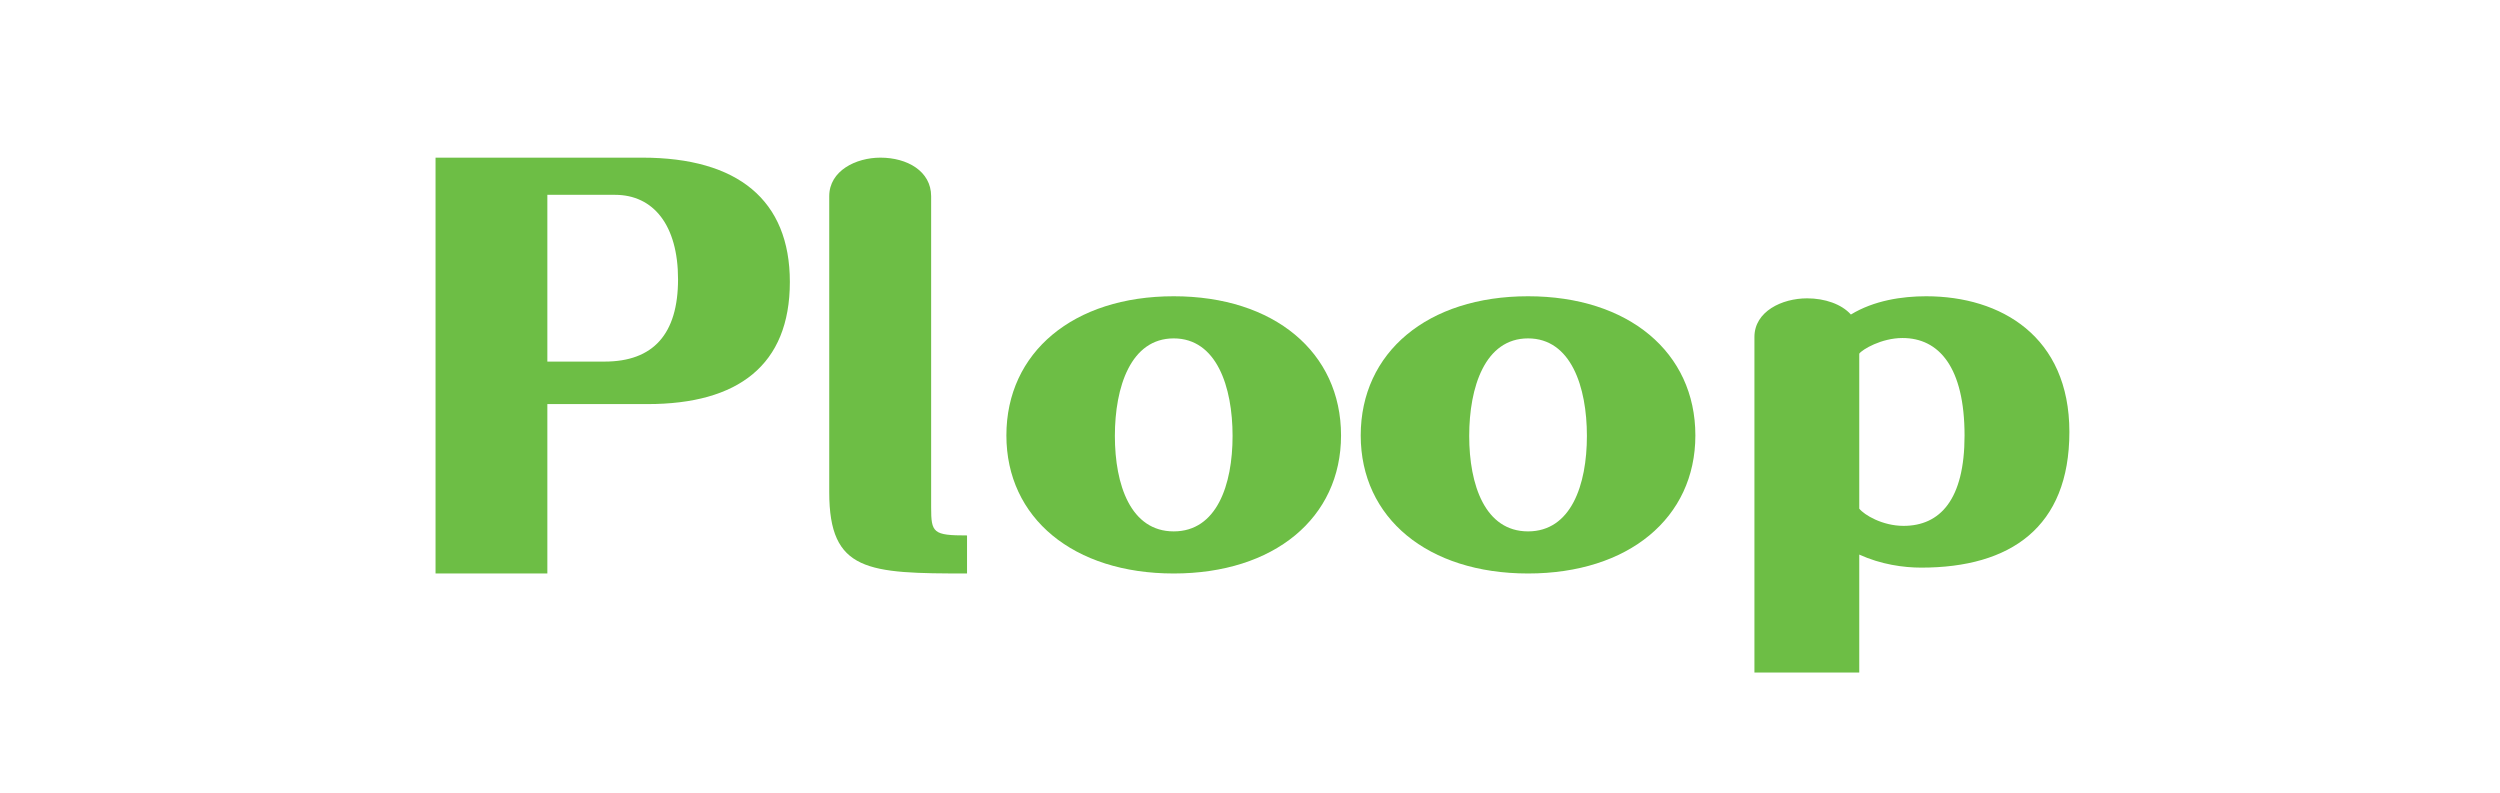
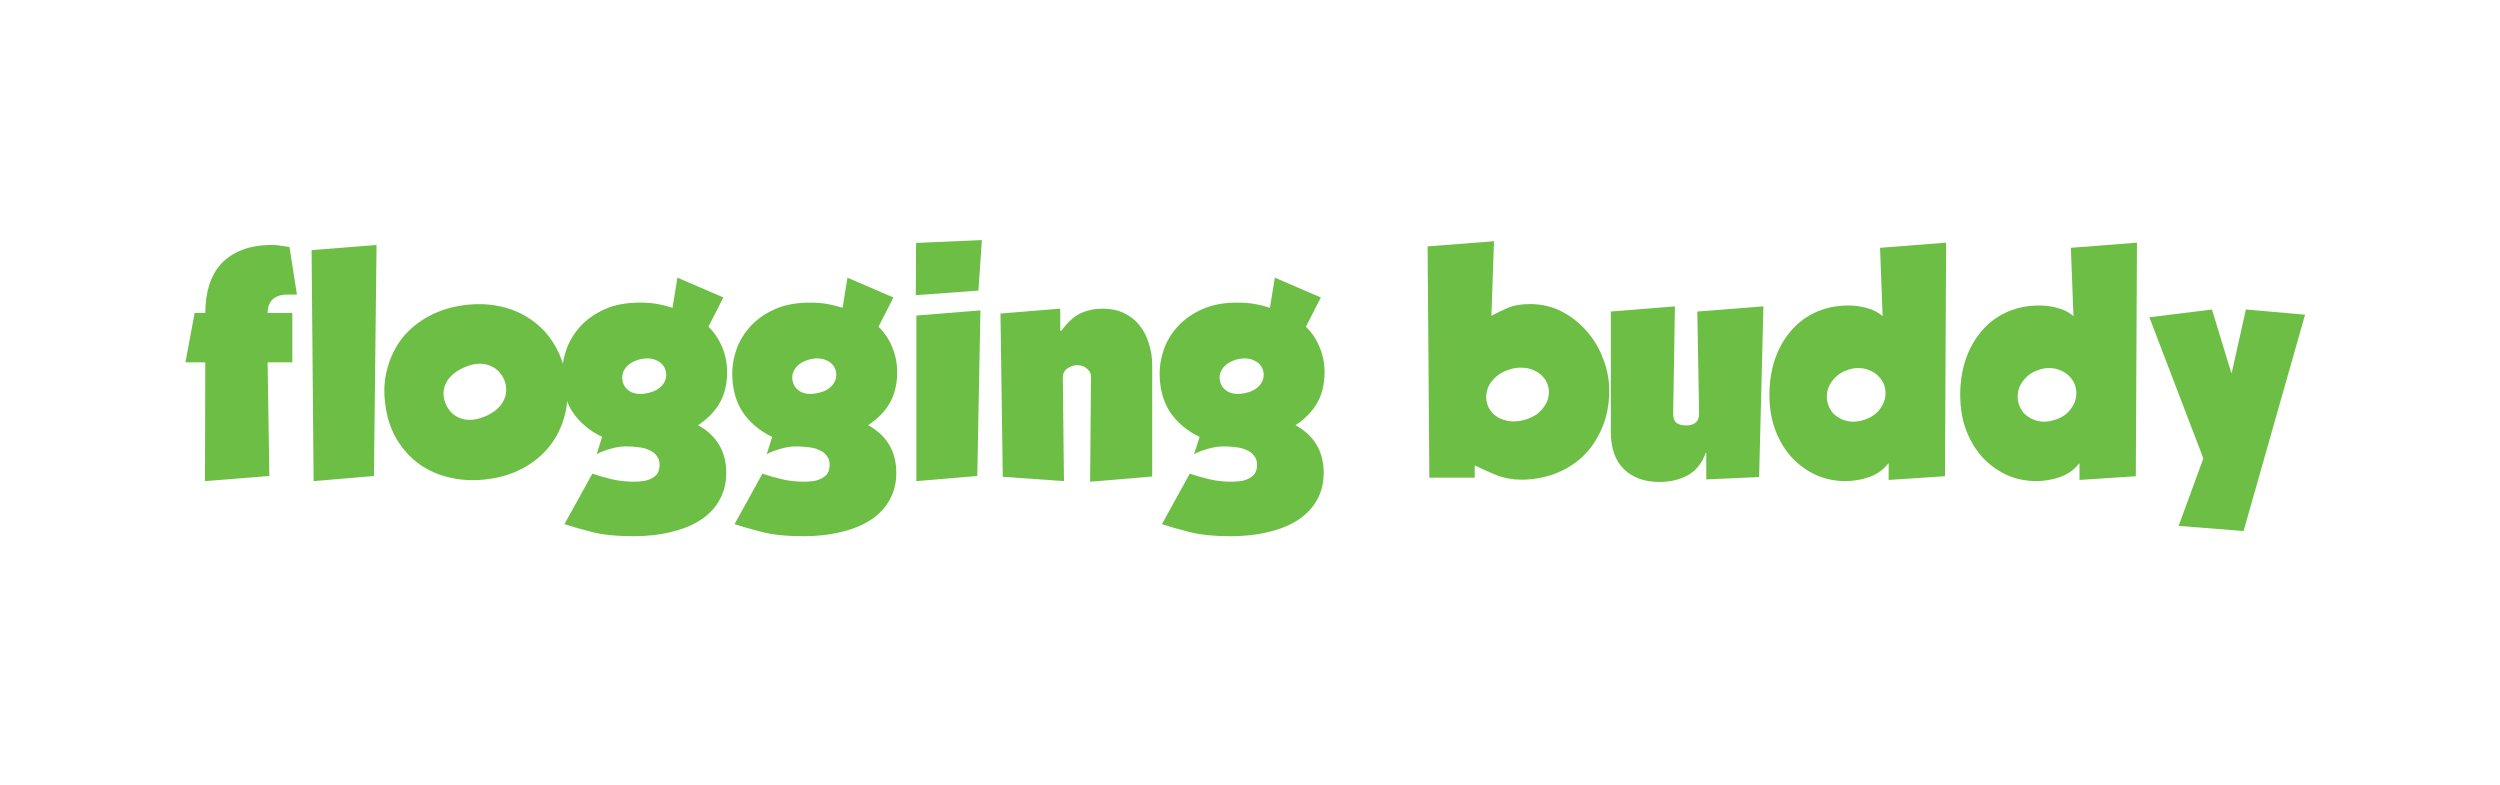
- <svg xmlns="http://www.w3.org/2000/svg" width="101" height="32" viewBox="0 0 101 32" fill="none">
-   <path d="M70.879 13.614C70.879 12.581 71.992 12.053 73.006 12.053C73.722 12.053 74.398 12.285 74.776 12.707C75.71 12.138 76.844 11.969 77.818 11.969C80.84 11.969 83.603 13.592 83.603 17.45C83.603 21.308 81.218 22.932 77.619 22.932C76.903 22.932 75.989 22.805 75.114 22.405V27.169H70.879V13.614ZM75.114 20.549C75.313 20.802 76.048 21.245 76.903 21.245C78.374 21.245 79.368 20.191 79.368 17.598C79.368 14.836 78.335 13.656 76.863 13.656C76.008 13.656 75.233 14.12 75.114 14.288V20.549Z" fill="#6DBE45" />
-   <path d="M61.733 23.169C57.681 23.169 54.973 20.929 54.973 17.591C54.973 14.231 57.681 11.969 61.733 11.969C65.785 11.969 68.493 14.231 68.493 17.591C68.493 20.929 65.785 23.169 61.733 23.169ZM59.356 17.612C59.356 19.594 59.997 21.468 61.733 21.468C63.47 21.468 64.111 19.594 64.111 17.612C64.111 15.631 63.47 13.671 61.733 13.671C59.997 13.671 59.356 15.631 59.356 17.612Z" fill="#6DBE45" />
-   <path d="M47.418 23.169C43.367 23.169 40.658 20.929 40.658 17.591C40.658 14.231 43.367 11.969 47.418 11.969C51.47 11.969 54.178 14.231 54.178 17.591C54.178 20.929 51.47 23.169 47.418 23.169ZM45.041 17.612C45.041 19.594 45.682 21.468 47.418 21.468C49.155 21.468 49.796 19.594 49.796 17.612C49.796 15.631 49.155 13.671 47.418 13.671C45.682 13.671 45.041 15.631 45.041 17.612Z" fill="#6DBE45" />
-   <path d="M39.068 23.169C35.067 23.169 33.501 23.106 33.501 19.885V7.927C33.501 6.895 34.583 6.369 35.569 6.369C36.652 6.369 37.618 6.916 37.618 7.927V20.495C37.618 21.527 37.696 21.632 39.068 21.632V23.169Z" fill="#6DBE45" />
-   <path d="M17.596 23.169V6.369H25.951C29.811 6.369 31.91 8.086 31.91 11.39C31.91 14.758 29.811 16.325 26.163 16.325H22.113V23.169H17.596ZM22.113 14.608H24.424C26.396 14.608 27.393 13.492 27.393 11.283C27.393 9.094 26.396 7.871 24.848 7.871H22.113V14.608Z" fill="#6DBE45" />
+ <svg xmlns="http://www.w3.org/2000/svg" width="102" height="32" viewBox="0 0 102 32" fill="none">
+   <path d="M91.057 15.204L91.632 12.628L94.047 12.839L91.538 21.666L88.888 21.456L89.897 18.704L87.693 12.944L90.248 12.628L91.034 15.204H91.057Z" fill="#6DBE45" />
+   <path d="M87.141 19.43L84.843 19.582V18.915H84.819C84.632 19.165 84.374 19.348 84.046 19.465C83.725 19.575 83.401 19.629 83.073 19.629C82.674 19.629 82.287 19.551 81.912 19.395C81.544 19.231 81.216 19.001 80.927 18.704C80.638 18.4 80.407 18.029 80.235 17.592C80.063 17.155 79.977 16.66 79.977 16.105C79.977 15.606 80.048 15.138 80.188 14.7C80.337 14.256 80.548 13.869 80.822 13.541C81.095 13.206 81.431 12.944 81.83 12.757C82.236 12.562 82.697 12.464 83.213 12.464C83.471 12.464 83.721 12.499 83.964 12.57C84.206 12.632 84.417 12.742 84.597 12.898L84.491 10.111L87.188 9.9L87.141 19.43ZM83.893 17.112C84.065 17.05 84.21 16.968 84.327 16.866C84.444 16.757 84.534 16.64 84.597 16.515C84.667 16.382 84.706 16.246 84.714 16.105C84.722 15.965 84.702 15.828 84.655 15.696C84.608 15.571 84.534 15.458 84.433 15.356C84.339 15.255 84.225 15.177 84.093 15.122C83.96 15.059 83.811 15.024 83.647 15.017C83.491 15.009 83.327 15.036 83.155 15.098C82.975 15.161 82.826 15.247 82.709 15.356C82.592 15.465 82.498 15.586 82.428 15.719C82.365 15.844 82.33 15.98 82.322 16.129C82.314 16.269 82.334 16.402 82.381 16.527C82.428 16.66 82.498 16.777 82.592 16.878C82.693 16.972 82.811 17.05 82.944 17.112C83.076 17.167 83.221 17.198 83.377 17.206C83.541 17.206 83.713 17.175 83.893 17.112Z" fill="#6DBE45" />
+   <path d="M79.355 19.43L77.057 19.582V18.915H77.034C76.846 19.165 76.588 19.348 76.26 19.465C75.94 19.575 75.615 19.629 75.287 19.629C74.888 19.629 74.501 19.551 74.126 19.395C73.759 19.231 73.431 19.001 73.141 18.704C72.852 18.4 72.622 18.029 72.45 17.592C72.278 17.155 72.192 16.66 72.192 16.105C72.192 15.606 72.262 15.138 72.403 14.7C72.551 14.256 72.762 13.869 73.036 13.541C73.309 13.206 73.646 12.944 74.044 12.757C74.451 12.562 74.912 12.464 75.428 12.464C75.686 12.464 75.936 12.499 76.178 12.57C76.42 12.632 76.631 12.742 76.811 12.898L76.706 10.111L79.402 9.9L79.355 19.43ZM76.108 17.112C76.28 17.05 76.424 16.968 76.541 16.866C76.659 16.757 76.749 16.64 76.811 16.515C76.882 16.382 76.921 16.246 76.928 16.105C76.936 15.965 76.917 15.828 76.87 15.696C76.823 15.571 76.749 15.458 76.647 15.356C76.553 15.255 76.44 15.177 76.307 15.122C76.174 15.059 76.026 15.024 75.862 15.017C75.705 15.009 75.541 15.036 75.369 15.098C75.189 15.161 75.041 15.247 74.924 15.356C74.806 15.465 74.713 15.586 74.642 15.719C74.58 15.844 74.544 15.98 74.537 16.129C74.529 16.269 74.548 16.402 74.595 16.527C74.642 16.66 74.713 16.777 74.806 16.878C74.908 16.972 75.025 17.05 75.158 17.112C75.291 17.167 75.436 17.198 75.592 17.206C75.756 17.206 75.928 17.175 76.108 17.112Z" fill="#6DBE45" />
+   <path d="M69.615 18.482H69.591C69.435 18.911 69.189 19.216 68.853 19.395C68.524 19.575 68.137 19.664 67.692 19.664C67.106 19.664 66.629 19.493 66.261 19.149C65.902 18.798 65.722 18.291 65.722 17.627V12.71L68.337 12.499L68.266 16.831C68.258 17.018 68.298 17.155 68.384 17.241C68.477 17.319 68.618 17.358 68.806 17.358C68.962 17.358 69.087 17.319 69.181 17.241C69.282 17.163 69.329 17.03 69.322 16.843L69.251 12.71L71.948 12.499L71.772 19.465L69.615 19.559V18.482Z" fill="#6DBE45" />
+   <path d="M62.432 12.406C62.901 12.406 63.331 12.507 63.721 12.71C64.112 12.913 64.452 13.182 64.742 13.518C65.031 13.846 65.253 14.22 65.41 14.642C65.574 15.063 65.656 15.493 65.656 15.93C65.656 16.515 65.554 17.034 65.351 17.487C65.156 17.939 64.894 18.322 64.566 18.634C64.237 18.939 63.854 19.173 63.417 19.337C62.987 19.493 62.537 19.571 62.068 19.571C61.709 19.571 61.369 19.508 61.048 19.383C60.736 19.259 60.443 19.126 60.169 18.985V19.489H58.317L58.246 10.053L60.955 9.842L60.849 12.886C61.091 12.753 61.326 12.64 61.553 12.546C61.779 12.453 62.072 12.406 62.432 12.406ZM62.221 17.124C62.408 17.069 62.569 16.995 62.702 16.901C62.834 16.8 62.94 16.687 63.018 16.562C63.104 16.437 63.159 16.304 63.182 16.164C63.206 16.023 63.198 15.883 63.159 15.742C63.12 15.602 63.053 15.481 62.959 15.38C62.866 15.27 62.748 15.184 62.608 15.122C62.475 15.052 62.322 15.013 62.151 15.005C61.986 14.989 61.81 15.009 61.623 15.063C61.435 15.118 61.271 15.196 61.13 15.298C60.998 15.399 60.888 15.512 60.802 15.637C60.724 15.762 60.673 15.895 60.65 16.035C60.626 16.176 60.634 16.316 60.673 16.457C60.712 16.597 60.779 16.722 60.873 16.831C60.966 16.933 61.08 17.015 61.212 17.077C61.353 17.14 61.51 17.178 61.681 17.194C61.853 17.202 62.033 17.178 62.221 17.124Z" fill="#6DBE45" />
+   <path d="M48.543 19.325C48.817 19.419 49.09 19.497 49.364 19.559C49.645 19.622 49.935 19.653 50.232 19.653C50.357 19.653 50.482 19.645 50.607 19.629C50.732 19.614 50.845 19.578 50.947 19.524C51.048 19.477 51.13 19.411 51.193 19.325C51.256 19.231 51.287 19.11 51.287 18.962C51.287 18.814 51.248 18.693 51.17 18.599C51.099 18.498 50.998 18.419 50.865 18.365C50.74 18.302 50.595 18.263 50.431 18.248C50.267 18.224 50.099 18.213 49.927 18.213C49.724 18.213 49.517 18.244 49.306 18.306C49.094 18.361 48.899 18.435 48.719 18.529L48.942 17.826C48.426 17.577 48.024 17.237 47.734 16.808C47.453 16.371 47.312 15.844 47.312 15.227C47.312 14.907 47.371 14.579 47.488 14.244C47.613 13.9 47.805 13.588 48.063 13.307C48.321 13.026 48.649 12.796 49.047 12.617C49.446 12.437 49.923 12.347 50.478 12.347C50.759 12.347 51.005 12.367 51.217 12.406C51.428 12.445 51.627 12.496 51.814 12.558L52.014 11.329L53.89 12.137L53.28 13.331C53.53 13.573 53.718 13.854 53.843 14.174C53.976 14.486 54.042 14.822 54.042 15.181C54.042 15.672 53.94 16.094 53.737 16.445C53.542 16.788 53.249 17.089 52.858 17.346C53.624 17.776 54.007 18.423 54.007 19.29C54.007 19.703 53.917 20.07 53.737 20.39C53.557 20.718 53.3 20.991 52.963 21.21C52.635 21.428 52.236 21.592 51.767 21.701C51.306 21.819 50.791 21.877 50.22 21.877C49.532 21.877 48.962 21.819 48.508 21.701C48.055 21.584 47.688 21.479 47.406 21.385L48.543 19.325ZM50.806 16.035C51.072 15.98 51.271 15.871 51.404 15.707C51.537 15.543 51.584 15.36 51.545 15.157C51.498 14.954 51.377 14.806 51.181 14.712C50.994 14.618 50.771 14.599 50.513 14.654C50.247 14.716 50.048 14.829 49.915 14.993C49.782 15.157 49.735 15.337 49.774 15.532C49.813 15.735 49.927 15.887 50.114 15.988C50.31 16.082 50.54 16.098 50.806 16.035Z" fill="#6DBE45" />
+   <path d="M43.258 13.495H43.305C43.563 13.143 43.825 12.905 44.09 12.78C44.364 12.656 44.661 12.593 44.981 12.593C45.31 12.593 45.599 12.652 45.849 12.769C46.099 12.886 46.31 13.05 46.482 13.261C46.654 13.471 46.783 13.717 46.869 13.998C46.963 14.279 47.01 14.583 47.01 14.911V19.442L44.477 19.653L44.512 15.391C44.52 15.251 44.465 15.134 44.348 15.04C44.239 14.946 44.106 14.899 43.95 14.899C43.801 14.899 43.664 14.946 43.539 15.04C43.422 15.126 43.363 15.247 43.363 15.403L43.41 19.629L40.913 19.454L40.819 12.792L43.258 12.593V13.495Z" fill="#6DBE45" />
+   <path d="M37.388 12.874L40.002 12.663L39.873 19.419L37.388 19.629V12.874ZM37.376 9.912L40.061 9.795L39.92 11.856L37.364 12.043L37.376 9.912Z" fill="#6DBE45" />
+   <path d="M31.106 19.325C31.38 19.419 31.653 19.497 31.927 19.559C32.208 19.622 32.497 19.653 32.794 19.653C32.919 19.653 33.044 19.645 33.169 19.629C33.294 19.614 33.408 19.578 33.51 19.524C33.611 19.477 33.693 19.411 33.756 19.325C33.818 19.231 33.849 19.11 33.849 18.962C33.849 18.814 33.81 18.693 33.732 18.599C33.662 18.498 33.56 18.419 33.427 18.365C33.302 18.302 33.158 18.263 32.994 18.248C32.83 18.224 32.661 18.213 32.489 18.213C32.286 18.213 32.079 18.244 31.868 18.306C31.657 18.361 31.462 18.435 31.282 18.529L31.505 17.826C30.989 17.577 30.586 17.237 30.297 16.808C30.016 16.371 29.875 15.844 29.875 15.227C29.875 14.907 29.934 14.579 30.051 14.244C30.176 13.9 30.367 13.588 30.625 13.307C30.883 13.026 31.212 12.796 31.61 12.617C32.009 12.437 32.486 12.347 33.041 12.347C33.322 12.347 33.568 12.367 33.779 12.406C33.99 12.445 34.19 12.496 34.377 12.558L34.576 11.329L36.452 12.137L35.843 13.331C36.093 13.573 36.28 13.854 36.405 14.174C36.538 14.486 36.605 14.822 36.605 15.181C36.605 15.672 36.503 16.094 36.3 16.445C36.104 16.788 35.811 17.089 35.42 17.346C36.187 17.776 36.569 18.423 36.569 19.29C36.569 19.703 36.48 20.07 36.3 20.39C36.12 20.718 35.862 20.991 35.526 21.21C35.198 21.428 34.799 21.592 34.33 21.701C33.869 21.819 33.353 21.877 32.783 21.877C32.095 21.877 31.524 21.819 31.071 21.701C30.617 21.584 30.25 21.479 29.969 21.385L31.106 19.325ZM33.369 16.035C33.635 15.98 33.834 15.871 33.967 15.707C34.1 15.543 34.147 15.36 34.107 15.157C34.06 14.954 33.939 14.806 33.744 14.712C33.556 14.618 33.334 14.599 33.076 14.654C32.81 14.716 32.611 14.829 32.478 14.993C32.345 15.157 32.298 15.337 32.337 15.532C32.376 15.735 32.489 15.887 32.677 15.988C32.873 16.082 33.103 16.098 33.369 16.035Z" fill="#6DBE45" />
+   <path d="M24.168 19.325C24.441 19.419 24.715 19.497 24.988 19.559C25.27 19.622 25.559 19.653 25.856 19.653C25.981 19.653 26.106 19.645 26.231 19.629C26.356 19.614 26.47 19.578 26.571 19.524C26.673 19.477 26.755 19.411 26.817 19.325C26.88 19.231 26.911 19.11 26.911 18.962C26.911 18.814 26.872 18.693 26.794 18.599C26.724 18.498 26.622 18.419 26.489 18.365C26.364 18.302 26.219 18.263 26.055 18.248C25.891 18.224 25.723 18.213 25.551 18.213C25.348 18.213 25.141 18.244 24.93 18.306C24.719 18.361 24.523 18.435 24.344 18.529L24.566 17.826C24.05 17.577 23.648 17.237 23.359 16.808C23.077 16.371 22.937 15.844 22.937 15.227C22.937 14.907 22.995 14.579 23.113 14.244C23.238 13.9 23.429 13.588 23.687 13.307C23.945 13.026 24.273 12.796 24.672 12.617C25.07 12.437 25.547 12.347 26.102 12.347C26.384 12.347 26.63 12.367 26.841 12.406C27.052 12.445 27.251 12.496 27.439 12.558L27.638 11.329L29.514 12.137L28.904 13.331C29.154 13.573 29.342 13.854 29.467 14.174C29.6 14.486 29.666 14.822 29.666 15.181C29.666 15.672 29.565 16.094 29.361 16.445C29.166 16.788 28.873 17.089 28.482 17.346C29.248 17.776 29.631 18.423 29.631 19.29C29.631 19.703 29.541 20.07 29.361 20.39C29.182 20.718 28.924 20.991 28.588 21.21C28.259 21.428 27.861 21.592 27.392 21.701C26.931 21.819 26.415 21.877 25.844 21.877C25.157 21.877 24.586 21.819 24.133 21.701C23.679 21.584 23.312 21.479 23.03 21.385L24.168 19.325ZM26.43 16.035C26.696 15.98 26.895 15.871 27.028 15.707C27.161 15.543 27.208 15.36 27.169 15.157C27.122 14.954 27.001 14.806 26.806 14.712C26.618 14.618 26.395 14.599 26.137 14.654C25.872 14.716 25.672 14.829 25.539 14.993C25.407 15.157 25.36 15.337 25.399 15.532C25.438 15.735 25.551 15.887 25.739 15.988C25.934 16.082 26.165 16.098 26.43 16.035Z" fill="#6DBE45" />
+   <path d="M23.11 15.485C23.189 16.023 23.161 16.527 23.028 16.995C22.903 17.456 22.696 17.865 22.407 18.224C22.125 18.576 21.77 18.868 21.34 19.102C20.918 19.329 20.445 19.477 19.921 19.547C19.398 19.618 18.898 19.602 18.421 19.5C17.944 19.399 17.518 19.22 17.143 18.962C16.768 18.697 16.455 18.361 16.205 17.955C15.955 17.541 15.794 17.065 15.724 16.527C15.646 15.988 15.673 15.489 15.806 15.028C15.931 14.56 16.134 14.146 16.416 13.787C16.705 13.428 17.061 13.136 17.483 12.909C17.913 12.675 18.389 12.523 18.913 12.453C19.437 12.382 19.933 12.398 20.402 12.499C20.879 12.601 21.305 12.784 21.68 13.05C22.055 13.307 22.368 13.643 22.618 14.057C22.868 14.47 23.032 14.946 23.11 15.485ZM18.186 16.48C18.319 16.784 18.53 16.983 18.819 17.077C19.108 17.171 19.437 17.14 19.804 16.983C20.164 16.827 20.41 16.617 20.543 16.351C20.683 16.078 20.691 15.789 20.566 15.485C20.433 15.188 20.222 14.993 19.933 14.899C19.644 14.798 19.32 14.825 18.96 14.982C18.593 15.138 18.339 15.352 18.198 15.625C18.065 15.899 18.061 16.183 18.186 16.48Z" fill="#6DBE45" />
+   <path d="M12.713 10.205L15.363 9.994L15.257 19.419L12.795 19.629L12.713 10.205Z" fill="#6DBE45" />
+   <path d="M8.375 14.782H7.566L7.941 12.769H8.375C8.375 12.347 8.43 11.965 8.539 11.621C8.649 11.278 8.813 10.989 9.031 10.755C9.258 10.513 9.543 10.326 9.887 10.193C10.231 10.06 10.642 9.994 11.118 9.994C11.251 9.994 11.368 10.006 11.47 10.029C11.579 10.045 11.693 10.06 11.81 10.076L12.115 12.02H11.716C11.458 12.02 11.259 12.086 11.118 12.219C10.986 12.351 10.919 12.535 10.919 12.769H11.927V14.782H10.919L10.989 19.419L8.363 19.629L8.375 14.782Z" fill="#6DBE45" />
</svg>
